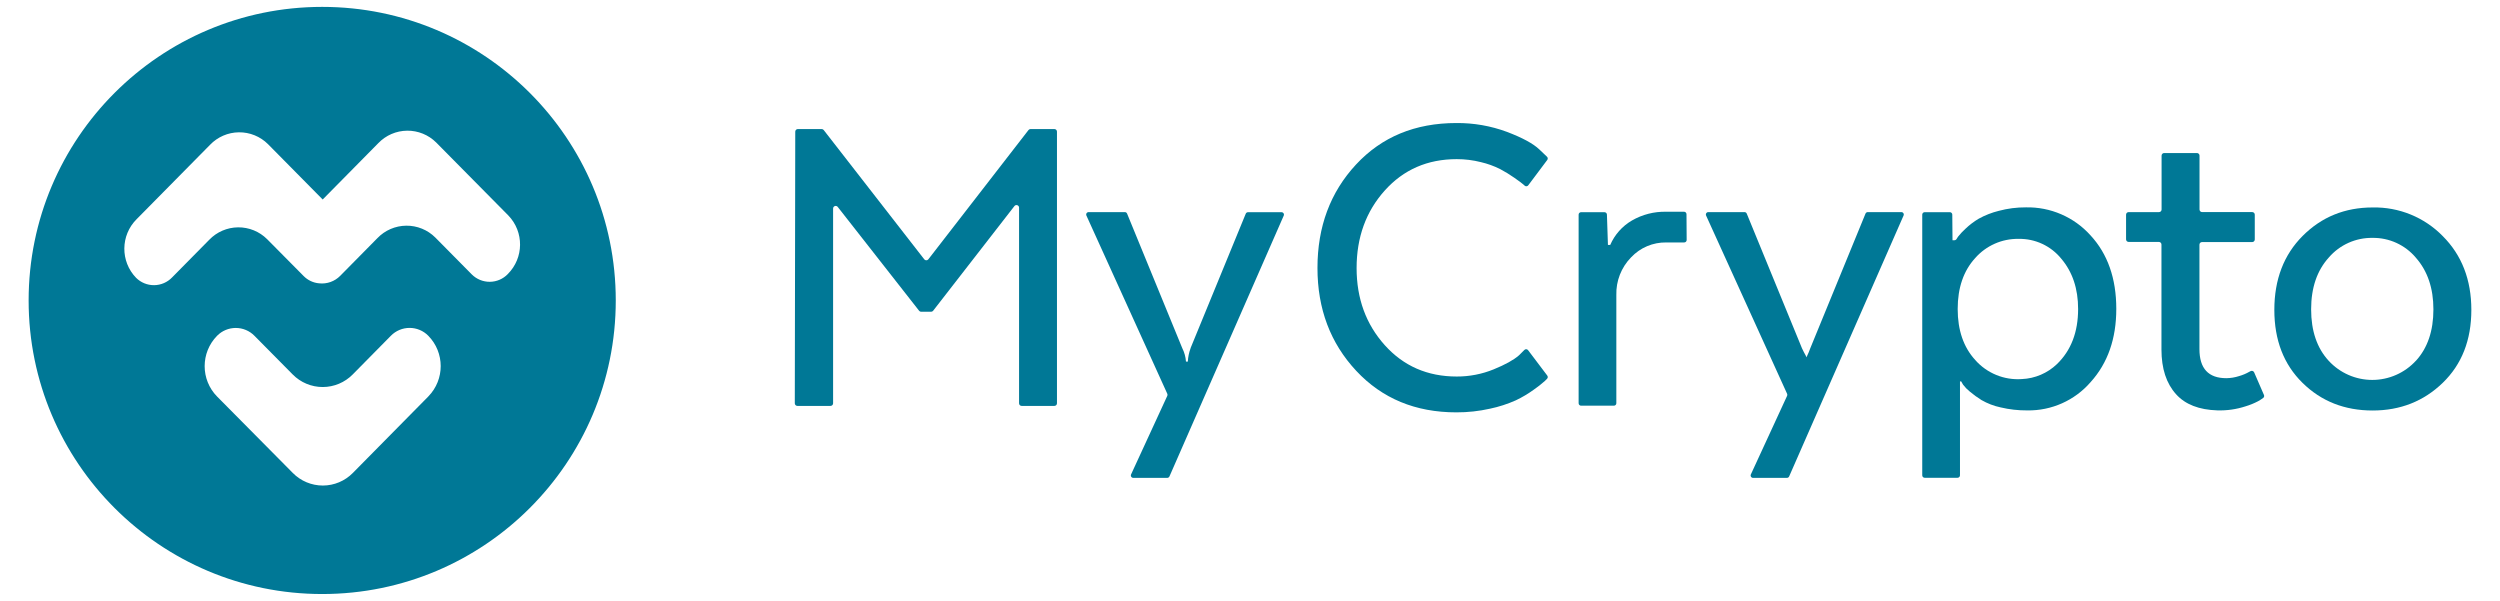
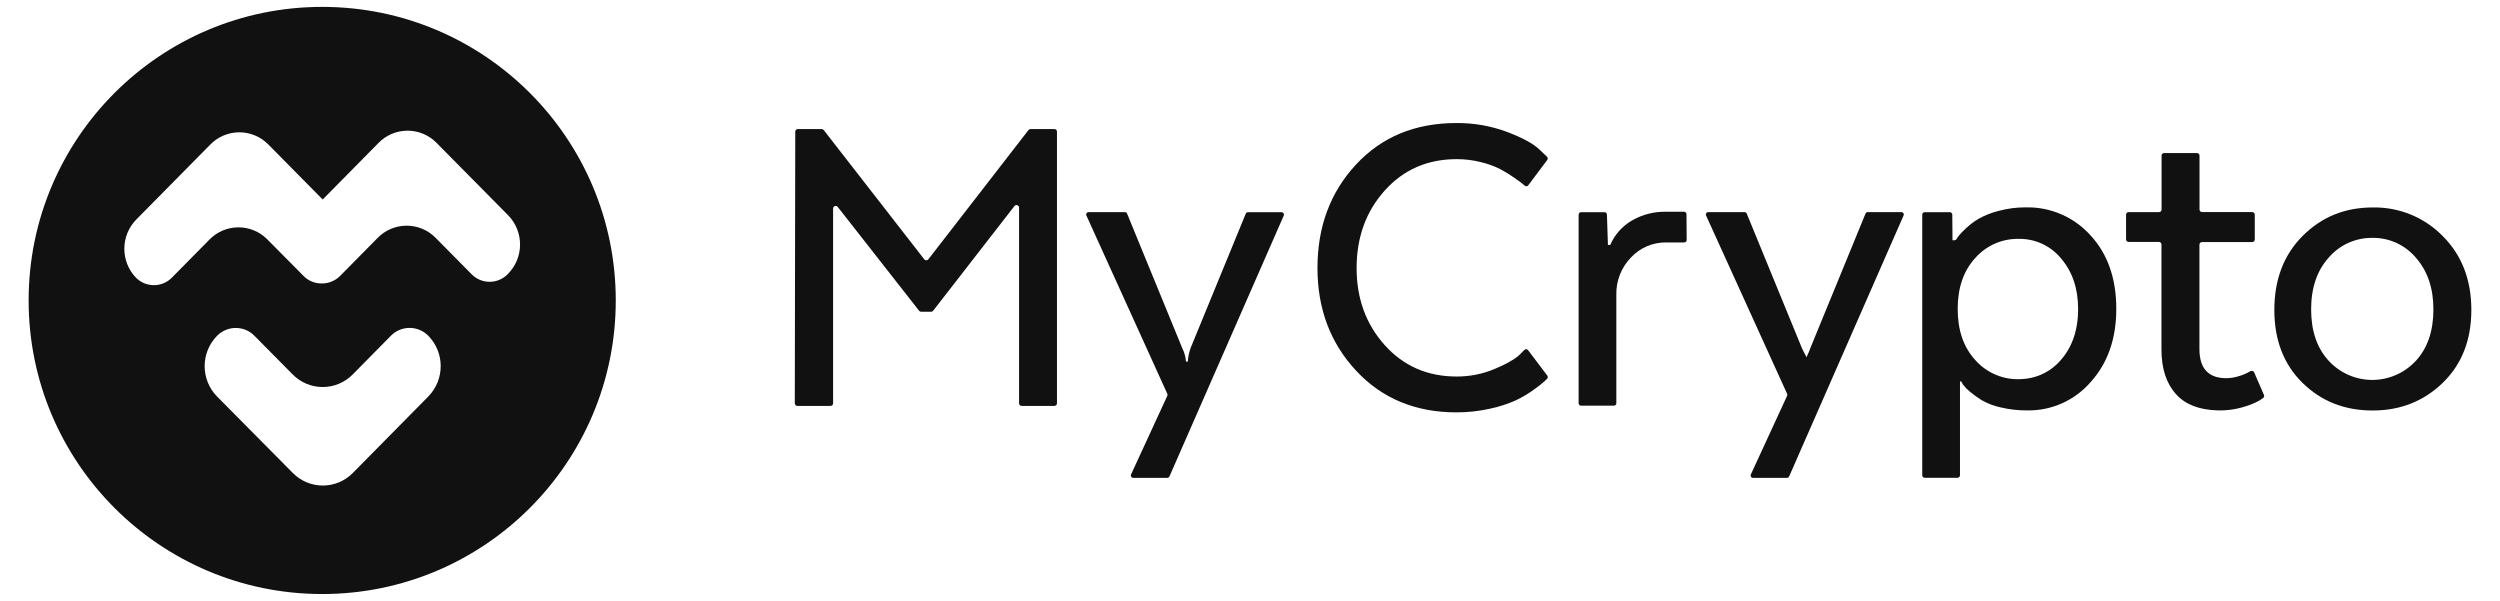
<svg xmlns="http://www.w3.org/2000/svg" viewBox="0 0 1023.44 246">
-   <path d="M131.9,2.82A120.18,120.18,0,1,0,252.08,123,120.18,120.18,0,0,0,131.9,2.82Zm43.46,159.47-30.92,31.33a17.23,17.23,0,0,1-24.57,0l-31-31.29a17.74,17.74,0,0,1,0-24.87h0a10.72,10.72,0,0,1,15.29,0l15.66,15.83a17.23,17.23,0,0,0,24.57,0l15.64-15.85a10.72,10.72,0,0,1,15.29,0h0A17.74,17.74,0,0,1,175.36,162.28Zm32.52-50.09h0a10.33,10.33,0,0,1-14.73.15L178.2,97.23a16.61,16.61,0,0,0-23.69.25L139.29,112.9a10.49,10.49,0,0,1-8.63,3.09,10.1,10.1,0,0,1-6.37-3L109.35,97.91a16.61,16.61,0,0,0-23.69.25L70.44,113.58a10.33,10.33,0,0,1-14.73.15h0a17.1,17.1,0,0,1,.22-24L86,59.27A16.61,16.61,0,0,1,109.7,59L132.1,81.67l22.78-23.08a16.61,16.61,0,0,1,23.69-.25L208.1,88.21A17.1,17.1,0,0,1,207.88,112.19Z" style="fill:#007896" />
-   <path d="M415.29,84.35,382,127.22a1.06,1.06,0,0,1-.83.41h-4.07a1.06,1.06,0,0,1-.83-.4L342.94,84.7a1.06,1.06,0,0,0-1.89.65v79.76a1.06,1.06,0,0,1-1.06,1.06H326.43a1.06,1.06,0,0,1-1.06-1.06l.19-111.23a1.06,1.06,0,0,1,1.06-1.05h9.76a1.06,1.06,0,0,1,.83.41l41.16,52.92a1.06,1.06,0,0,0,1.67,0l41-52.92a1.06,1.06,0,0,1,.84-.41h9.76a1.06,1.06,0,0,1,1.06,1.06V165.11a1.06,1.06,0,0,1-1.06,1.06H418.24a1.06,1.06,0,0,1-1.06-1.06V85A1.06,1.06,0,0,0,415.29,84.35Z" style="fill:#007896" />
-   <path d="M477.81,195.63H464a1,1,0,0,1-.94-1.47l14.8-32.11a1,1,0,0,0,0-.86L444.77,88.29a1,1,0,0,1,.94-1.46h14.7a1,1,0,0,1,1,.64L484,142.55a14.44,14.44,0,0,1,1.51,5.48h.76a18.26,18.26,0,0,1,1.12-5.44l0-.08,22.58-55a1,1,0,0,1,1-.64h13.59a1,1,0,0,1,.95,1.45L478.76,195A1,1,0,0,1,477.81,195.63Z" style="fill:#007896" />
-   <path d="M633.4,153.73a1,1,0,0,1-.1,1.36l-.87.87a47.15,47.15,0,0,1-4.44,3.49,46.65,46.65,0,0,1-7.46,4.44A52.37,52.37,0,0,1,610,167.3a61.73,61.73,0,0,1-13.79,1.51q-25.12,0-41-17t-15.87-42.13q0-25.31,15.77-42.31t41.09-17A58.06,58.06,0,0,1,616.95,54q9.45,3.59,13.22,7.18l3.1,2.95a1,1,0,0,1,.12,1.38l-7.73,10.31a1,1,0,0,1-1.58.11l-.43-.39q-.85-.76-3.68-2.74a56.13,56.13,0,0,0-5.86-3.59,35.79,35.79,0,0,0-7.84-2.83,40,40,0,0,0-9.92-1.23q-17.95,0-29.47,12.85t-11.52,31.74q0,18.7,11.52,31.55t29.47,12.85a39.63,39.63,0,0,0,15.11-2.93q7.14-2.91,10.35-5.73l.07-.06,2.14-2.14a1,1,0,0,1,1.57.11Z" style="fill:#007896" />
-   <path d="M690.48,98.25a1,1,0,0,1-1,1h-7.34a19.37,19.37,0,0,0-14.45,6.14,21.23,21.23,0,0,0-6,15.4v44.29a1,1,0,0,1-1,1H647.25a1,1,0,0,1-1-1V87.87a1,1,0,0,1,1-1h9.59a1,1,0,0,1,1,1l.41,12.4h.94a21.44,21.44,0,0,1,8.88-10,26.86,26.86,0,0,1,14-3.59h7.34a1,1,0,0,1,1,1Z" style="fill:#007896" />
-   <path d="M731.49,195.63H717.74a1,1,0,0,1-.95-1.48l14.8-32.09a1,1,0,0,0,0-.87L698.46,88.3a1,1,0,0,1,.95-1.47h14.68a1,1,0,0,1,1,.65l22.59,55.08c1,2.27,2.41,4.09,2.41,5.48h-1c0-1.39,1.27-3.21,2-5.48l22.59-55.08a1,1,0,0,1,1-.65h13.57a1,1,0,0,1,1,1.46L732.45,195A1,1,0,0,1,731.49,195.63Z" style="fill:#007896" />
-   <path d="M802.37,156.15v38.44a1,1,0,0,1-1,1H787.92a1,1,0,0,1-1-1V87.86a1,1,0,0,1,1-1h10.3a1,1,0,0,1,1,1l.09,10.49h.77a1,1,0,0,0,.86-.46l.64-1a26.55,26.55,0,0,1,3-3.21,29.86,29.86,0,0,1,5.48-4.16,33.81,33.81,0,0,1,8.22-3.21,41.84,41.84,0,0,1,11.05-1.42,34.54,34.54,0,0,1,26.45,11.43q10.58,11.43,10.58,30.13,0,18.32-10.48,29.94a33.58,33.58,0,0,1-26,11.62,45.53,45.53,0,0,1-10.86-1.23,26.8,26.8,0,0,1-7.84-3,41.82,41.82,0,0,1-4.82-3.5,15.84,15.84,0,0,1-2.71-2.79l-.06-.09-.73-1.27Zm6.23-8.78a23.27,23.27,0,0,0,19.12,7.81,22.13,22.13,0,0,0,14.32-6.1q8.69-8.38,8.69-22.58,0-12.47-6.89-20.59a21.93,21.93,0,0,0-17.47-8.12,23.11,23.11,0,0,0-17.76,7.84q-7.18,7.84-7.18,20.87T808.61,147.37Z" style="fill:#007896" />
-   <path d="M884.9,85.77V63.7A1.05,1.05,0,0,1,886,62.65h13.38a1.05,1.05,0,0,1,1.05,1.05V85.77a1.05,1.05,0,0,0,1.05,1.05H922a1.05,1.05,0,0,1,1.05,1.05V98.05A1.05,1.05,0,0,1,922,99.1H901.45a1.05,1.05,0,0,0-1.05,1.05v42.77q0,11.9,11,11.9a17.55,17.55,0,0,0,5.2-.85,18.69,18.69,0,0,0,4.25-1.79l.51-.26a1.05,1.05,0,0,1,1.44.53l4,9.22a1,1,0,0,1-.31,1.24,19.85,19.85,0,0,1-2.12,1.36,28.6,28.6,0,0,1-5.09,2.07A33.89,33.89,0,0,1,907.73,168q-11.26-.35-16.88-6.59-6-6.61-6-18.32v-43a1.05,1.05,0,0,0-1.05-1.05H871.41a1.05,1.05,0,0,1-1.05-1.05V87.88a1.05,1.05,0,0,1,1.05-1.05h12.44A1.05,1.05,0,0,0,884.9,85.77Z" style="fill:#007896" />
-   <path d="M1000,156.72q-11.71,11.33-28.71,11.33-17.19,0-28.71-11.33t-11.52-29.85q0-18.7,11.62-30.32t28.62-11.62A39,39,0,0,1,1000,96.65q11.71,11.71,11.71,30.22T1000,156.72Zm-11-9q7.18-7.84,7.18-21.06,0-13-7.18-21.16a22.76,22.76,0,0,0-17.76-8.12,23.16,23.16,0,0,0-17.85,8q-7.27,8-7.27,21.25t7.18,21.06a24.24,24.24,0,0,0,35.7,0Z" style="fill:#007896" />
+   <path d="M131.9,2.82A120.18,120.18,0,1,0,252.08,123,120.18,120.18,0,0,0,131.9,2.82Zm43.46,159.47-30.92,31.33a17.23,17.23,0,0,1-24.57,0l-31-31.29a17.74,17.74,0,0,1,0-24.87h0a10.72,10.72,0,0,1,15.29,0l15.66,15.83a17.23,17.23,0,0,0,24.57,0l15.64-15.85a10.72,10.72,0,0,1,15.29,0h0A17.74,17.74,0,0,1,175.36,162.28Zm32.52-50.09h0a10.33,10.33,0,0,1-14.73.15L178.2,97.23a16.61,16.61,0,0,0-23.69.25L139.29,112.9a10.49,10.49,0,0,1-8.63,3.09,10.1,10.1,0,0,1-6.37-3L109.35,97.91a16.61,16.61,0,0,0-23.69.25L70.44,113.58a10.33,10.33,0,0,1-14.73.15h0a17.1,17.1,0,0,1,.22-24L86,59.27A16.61,16.61,0,0,1,109.7,59L132.1,81.67l22.78-23.08a16.61,16.61,0,0,1,23.69-.25L208.1,88.21A17.1,17.1,0,0,1,207.88,112.19Z" style="fill:#111111" />
+   <path d="M415.29,84.35,382,127.22a1.06,1.06,0,0,1-.83.41h-4.07a1.06,1.06,0,0,1-.83-.4L342.94,84.7a1.06,1.06,0,0,0-1.89.65v79.76a1.06,1.06,0,0,1-1.06,1.06H326.43a1.06,1.06,0,0,1-1.06-1.06l.19-111.23a1.06,1.06,0,0,1,1.06-1.05h9.76a1.06,1.06,0,0,1,.83.41l41.16,52.92a1.06,1.06,0,0,0,1.67,0l41-52.92a1.06,1.06,0,0,1,.84-.41h9.76a1.06,1.06,0,0,1,1.06,1.06V165.11a1.06,1.06,0,0,1-1.06,1.06H418.24a1.06,1.06,0,0,1-1.06-1.06V85A1.06,1.06,0,0,0,415.29,84.35Z" style="fill:#111111" />
+   <path d="M477.81,195.63H464a1,1,0,0,1-.94-1.47l14.8-32.11a1,1,0,0,0,0-.86L444.77,88.29a1,1,0,0,1,.94-1.46h14.7a1,1,0,0,1,1,.64L484,142.55a14.44,14.44,0,0,1,1.51,5.48h.76a18.26,18.26,0,0,1,1.12-5.44l0-.08,22.58-55a1,1,0,0,1,1-.64h13.59a1,1,0,0,1,.95,1.45L478.76,195A1,1,0,0,1,477.81,195.63Z" style="fill:#111111" />
+   <path d="M633.4,153.73a1,1,0,0,1-.1,1.36l-.87.87a47.15,47.15,0,0,1-4.44,3.49,46.65,46.65,0,0,1-7.46,4.44A52.37,52.37,0,0,1,610,167.3a61.73,61.73,0,0,1-13.79,1.51q-25.12,0-41-17t-15.87-42.13q0-25.31,15.77-42.31t41.09-17A58.06,58.06,0,0,1,616.95,54q9.45,3.59,13.22,7.18l3.1,2.95a1,1,0,0,1,.12,1.38l-7.73,10.31a1,1,0,0,1-1.58.11l-.43-.39q-.85-.76-3.68-2.74a56.13,56.13,0,0,0-5.86-3.59,35.79,35.79,0,0,0-7.84-2.83,40,40,0,0,0-9.92-1.23q-17.95,0-29.47,12.85t-11.52,31.74q0,18.7,11.52,31.55t29.47,12.85a39.63,39.63,0,0,0,15.11-2.93q7.14-2.91,10.35-5.73l.07-.06,2.14-2.14a1,1,0,0,1,1.57.11Z" style="fill:#111111" />
+   <path d="M690.48,98.25a1,1,0,0,1-1,1h-7.34a19.37,19.37,0,0,0-14.45,6.14,21.23,21.23,0,0,0-6,15.4v44.29a1,1,0,0,1-1,1H647.25a1,1,0,0,1-1-1V87.87a1,1,0,0,1,1-1h9.59a1,1,0,0,1,1,1l.41,12.4h.94a21.44,21.44,0,0,1,8.88-10,26.86,26.86,0,0,1,14-3.59h7.34a1,1,0,0,1,1,1Z" style="fill:#111111" />
+   <path d="M731.49,195.63H717.74a1,1,0,0,1-.95-1.48l14.8-32.09a1,1,0,0,0,0-.87L698.46,88.3a1,1,0,0,1,.95-1.47h14.68a1,1,0,0,1,1,.65l22.59,55.08c1,2.27,2.41,4.09,2.41,5.48h-1c0-1.39,1.27-3.21,2-5.48l22.59-55.08a1,1,0,0,1,1-.65h13.57a1,1,0,0,1,1,1.46L732.45,195A1,1,0,0,1,731.49,195.63Z" style="fill:#111111" />
+   <path d="M802.37,156.15v38.44a1,1,0,0,1-1,1H787.92a1,1,0,0,1-1-1V87.86a1,1,0,0,1,1-1h10.3a1,1,0,0,1,1,1l.09,10.49h.77a1,1,0,0,0,.86-.46l.64-1a26.55,26.55,0,0,1,3-3.21,29.86,29.86,0,0,1,5.48-4.16,33.81,33.81,0,0,1,8.22-3.21,41.84,41.84,0,0,1,11.05-1.42,34.54,34.54,0,0,1,26.45,11.43q10.58,11.43,10.58,30.13,0,18.32-10.48,29.94a33.58,33.58,0,0,1-26,11.62,45.53,45.53,0,0,1-10.86-1.23,26.8,26.8,0,0,1-7.84-3,41.82,41.82,0,0,1-4.82-3.5,15.84,15.84,0,0,1-2.71-2.79l-.06-.09-.73-1.27Zm6.23-8.78a23.27,23.27,0,0,0,19.12,7.81,22.13,22.13,0,0,0,14.32-6.1q8.69-8.38,8.69-22.58,0-12.47-6.89-20.59a21.93,21.93,0,0,0-17.47-8.12,23.11,23.11,0,0,0-17.76,7.84q-7.18,7.84-7.18,20.87T808.61,147.37Z" style="fill:#111111" />
+   <path d="M884.9,85.77V63.7A1.05,1.05,0,0,1,886,62.65h13.38a1.05,1.05,0,0,1,1.05,1.05V85.77a1.05,1.05,0,0,0,1.05,1.05H922a1.05,1.05,0,0,1,1.05,1.05V98.05A1.05,1.05,0,0,1,922,99.1H901.45a1.05,1.05,0,0,0-1.05,1.05v42.77q0,11.9,11,11.9a17.55,17.55,0,0,0,5.2-.85,18.69,18.69,0,0,0,4.25-1.79l.51-.26a1.05,1.05,0,0,1,1.44.53l4,9.22a1,1,0,0,1-.31,1.24,19.85,19.85,0,0,1-2.12,1.36,28.6,28.6,0,0,1-5.09,2.07A33.89,33.89,0,0,1,907.73,168q-11.26-.35-16.88-6.59-6-6.61-6-18.32v-43a1.05,1.05,0,0,0-1.05-1.05H871.41a1.05,1.05,0,0,1-1.05-1.05V87.88a1.05,1.05,0,0,1,1.05-1.05h12.44A1.05,1.05,0,0,0,884.9,85.77Z" style="fill:#111111" />
+   <path d="M1000,156.72q-11.71,11.33-28.71,11.33-17.19,0-28.71-11.33t-11.52-29.85q0-18.7,11.62-30.32t28.62-11.62A39,39,0,0,1,1000,96.65q11.71,11.71,11.71,30.22T1000,156.72Zm-11-9q7.18-7.84,7.18-21.06,0-13-7.18-21.16a22.76,22.76,0,0,0-17.76-8.12,23.16,23.16,0,0,0-17.85,8q-7.27,8-7.27,21.25t7.18,21.06a24.24,24.24,0,0,0,35.7,0Z" style="fill:#111111" />
</svg>
